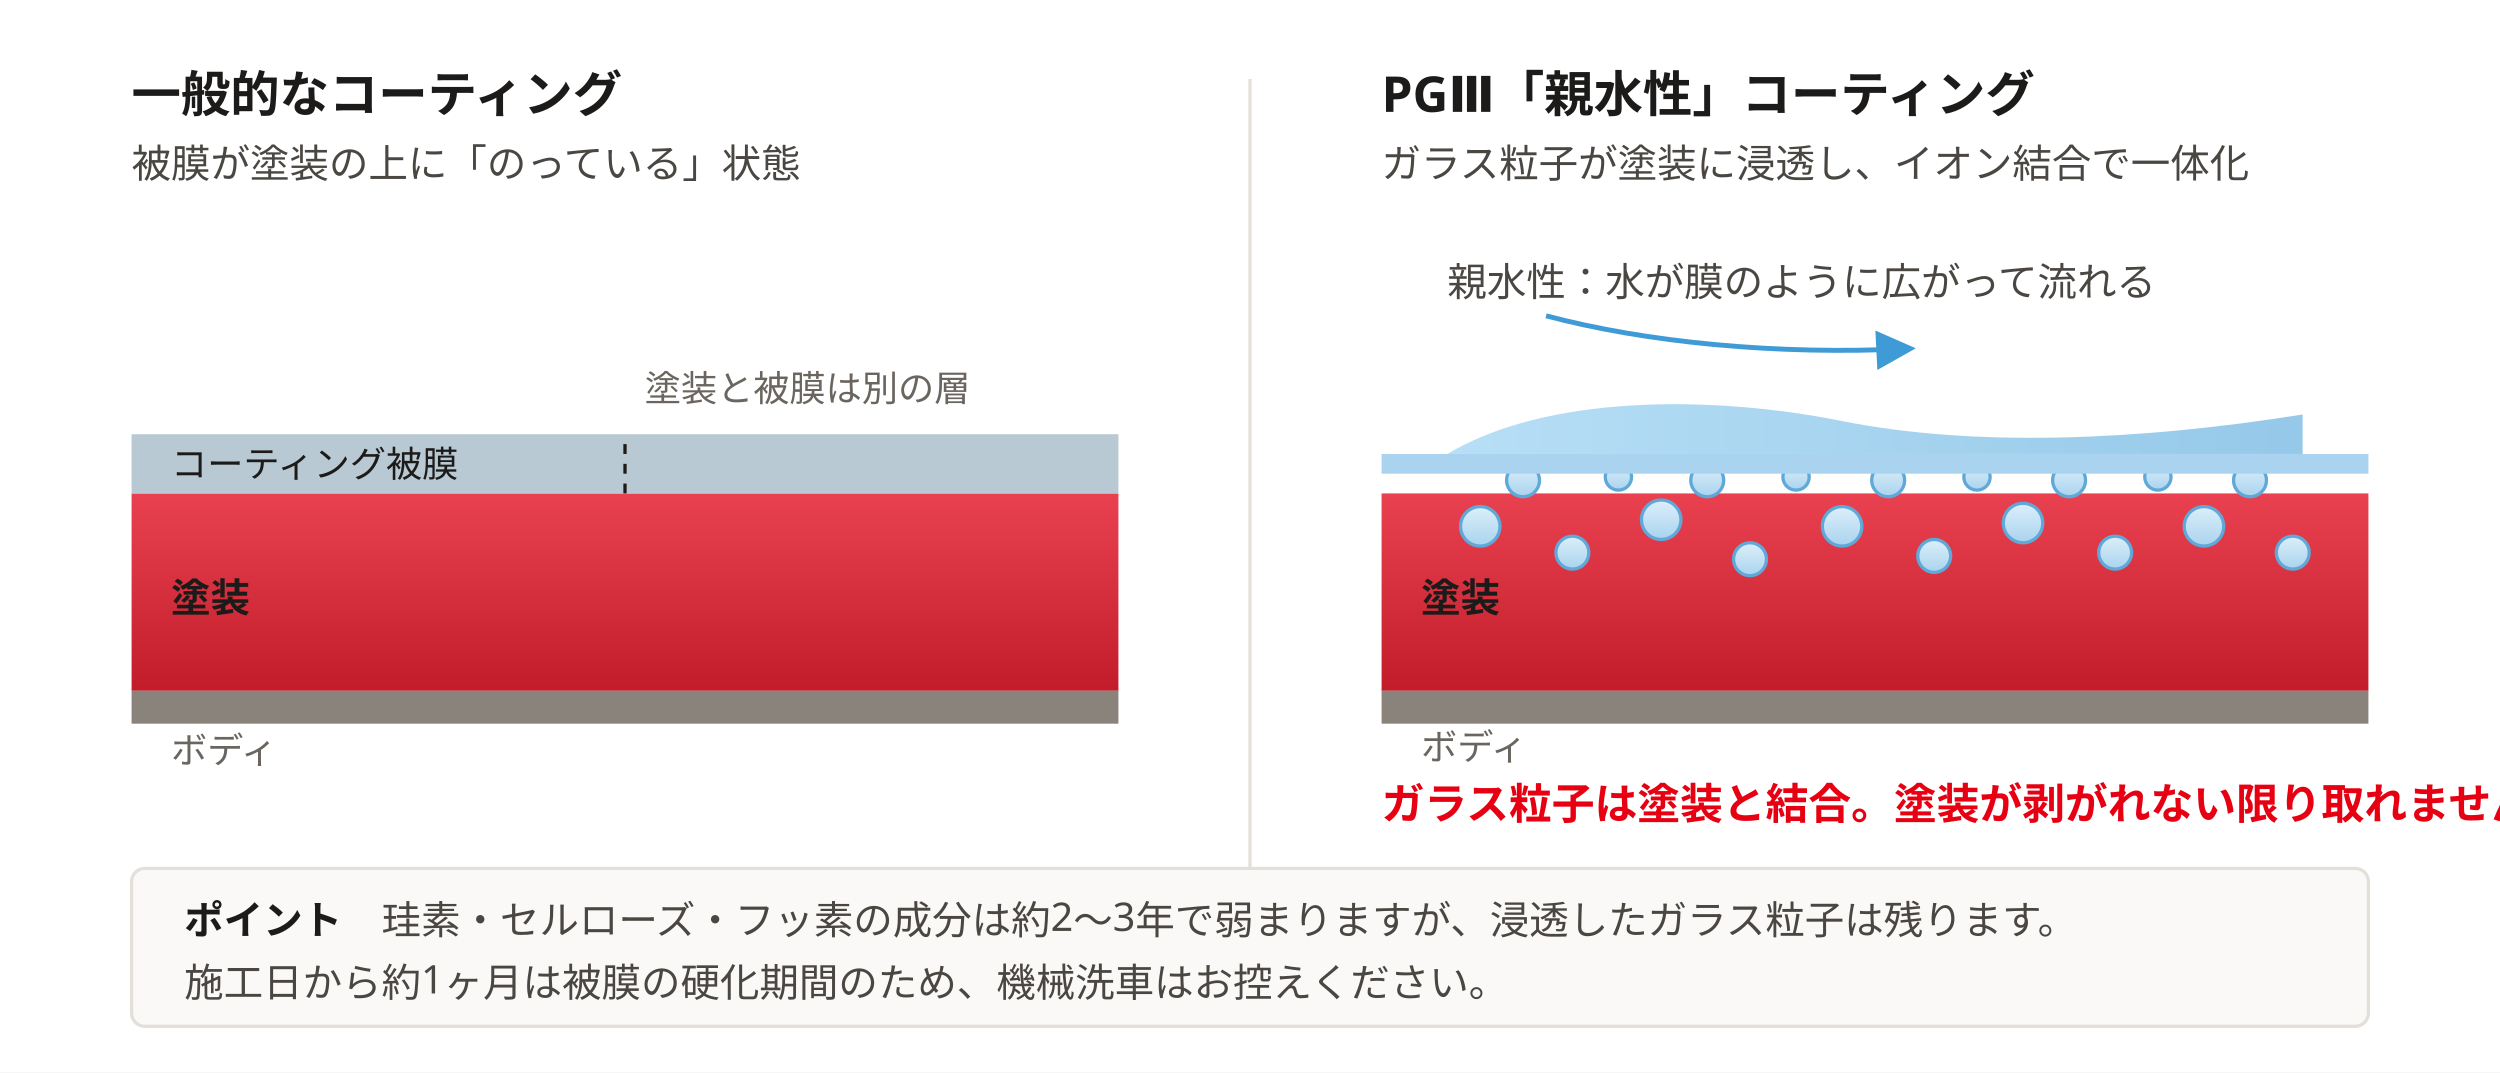
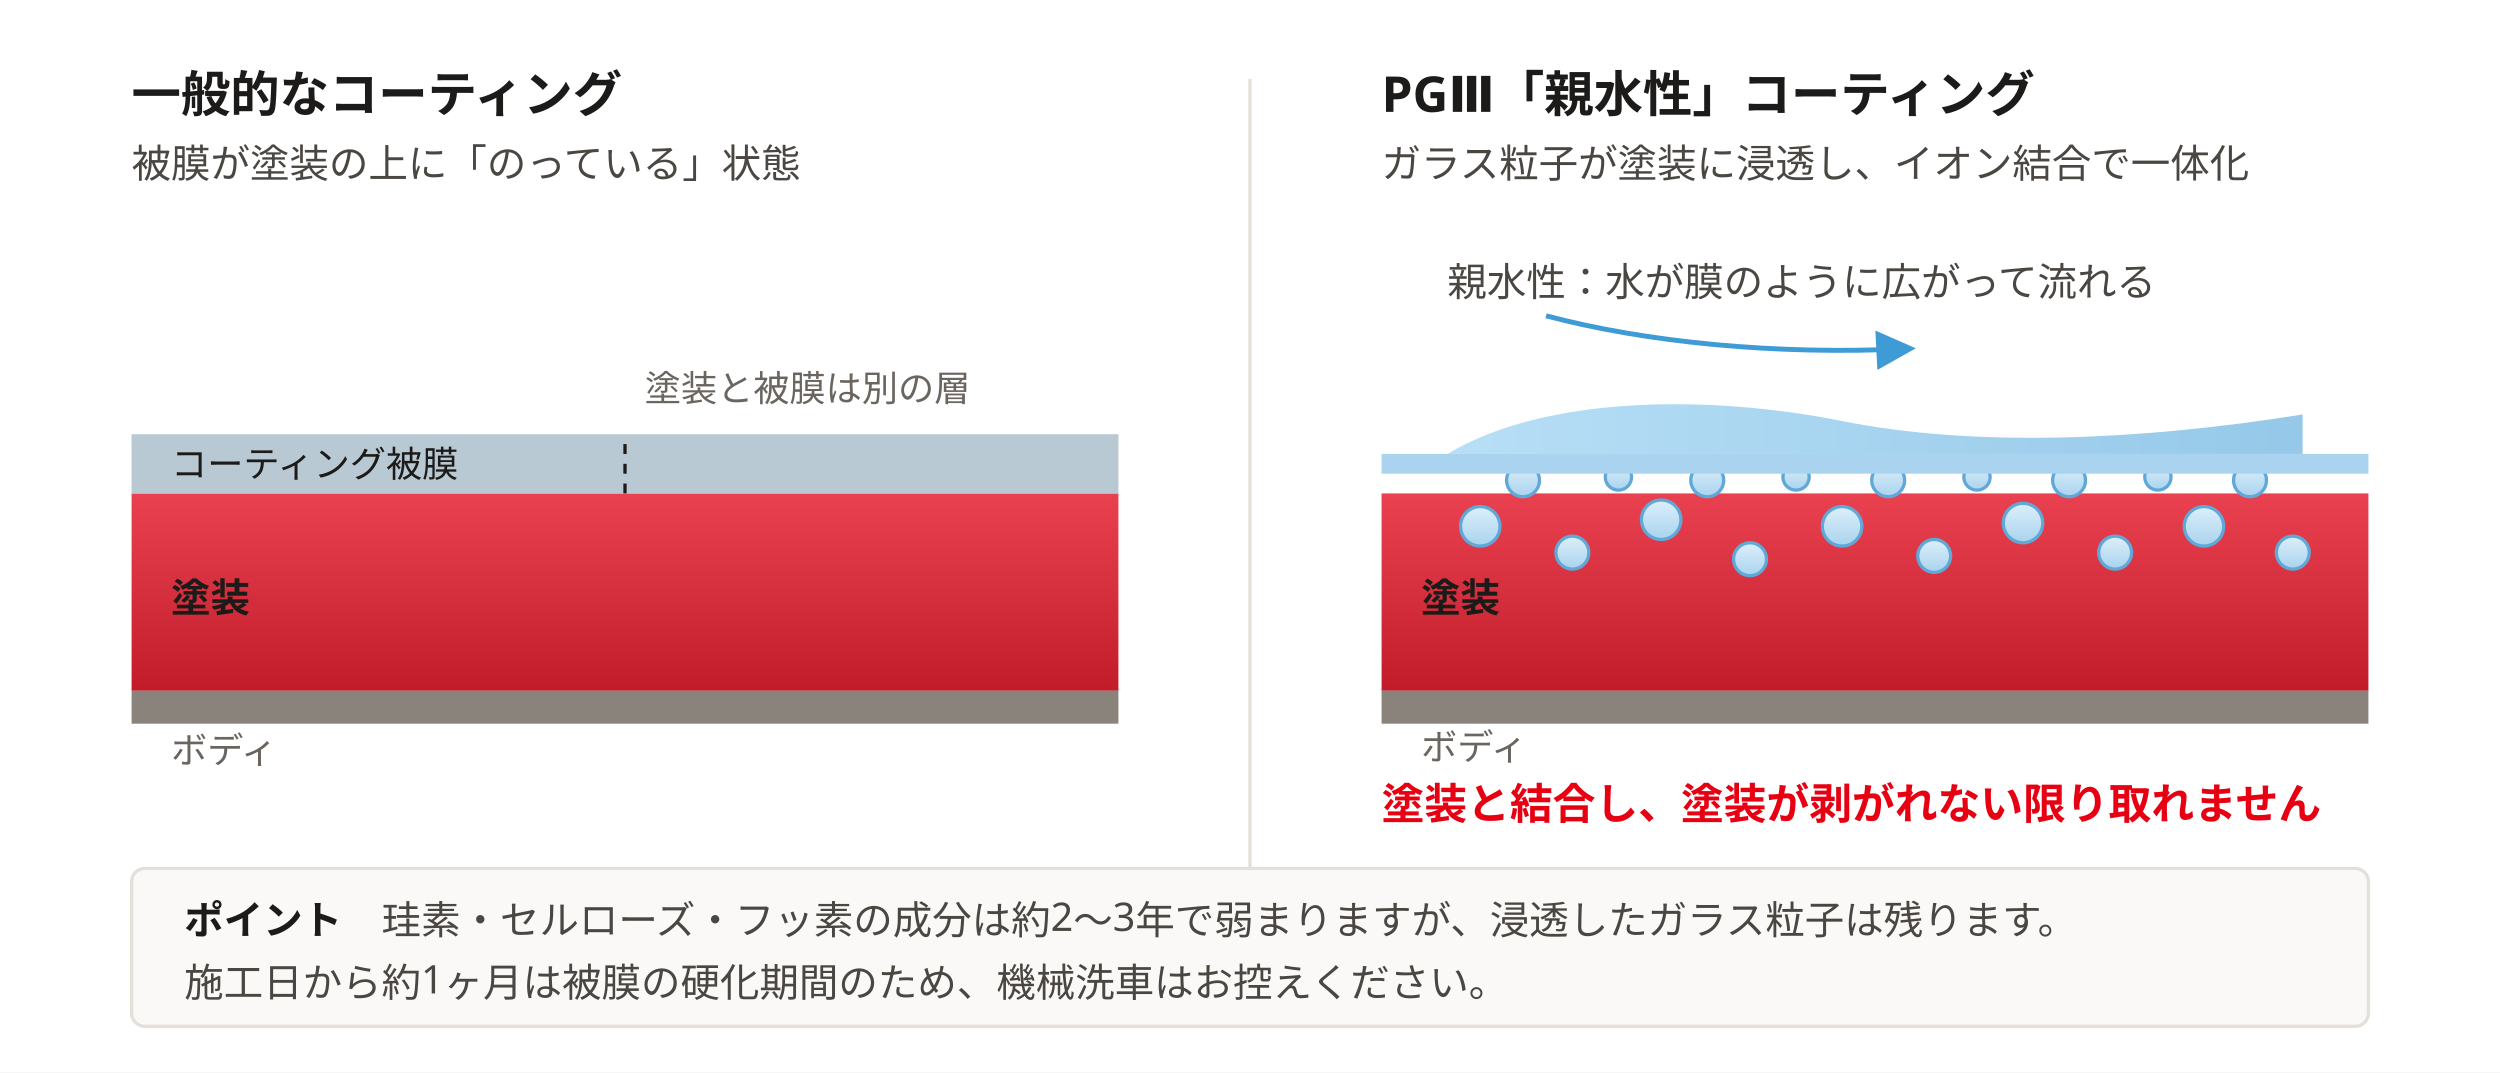
<svg xmlns="http://www.w3.org/2000/svg" viewBox="0 0 760 326" role="img" aria-label="PGⅢ親水性コーティングの仕組み：ガラス粒子が塗装に浸透してイオン結合し、表面は水が膜のように広がる親水性になる">
  <defs>
    <linearGradient id="paint" x1="0" y1="0" x2="0" y2="1">
      <stop offset="0" stop-color="#E9414F" />
      <stop offset="1" stop-color="#C21C2A" />
    </linearGradient>
    <linearGradient id="glass" x1="0" y1="0" x2="0" y2="1">
      <stop offset="0" stop-color="#DCEFFA" />
      <stop offset="1" stop-color="#A9D3EE" />
    </linearGradient>
    <linearGradient id="water" x1="0" y1="0" x2="1" y2="0">
      <stop offset="0" stop-color="#7CC4EE" stop-opacity=".55" />
      <stop offset="1" stop-color="#3E9BD6" stop-opacity=".55" />
    </linearGradient>
  </defs>
  <rect width="760" height="326" fill="#FFFFFF" />
  <style>
    .t{font-family:"Noto Sans JP","Hiragino Kaku Gothic ProN",sans-serif;fill:#1C1B1A}
    .h{font-size:15px;font-weight:700}
    .s{font-size:12px;fill:#4A4642}
    .k{font-size:11px;fill:#6B655F}
    .b{font-size:13px;font-weight:700;fill:#E60012}
  </style>
  <text x="40" y="34" class="t h">一般的なコーティング</text>
  <text x="40" y="54" class="t s">被膜が塗装の上に「のっている」状態</text>
  <rect x="40" y="150" width="300" height="60" fill="url(#paint)" />
  <text x="52" y="186" class="t" font-size="12" fill="#fff" font-weight="700">塗装</text>
  <rect x="40" y="132" width="300" height="18" fill="#B9C9D3" />
  <text x="52" y="145" class="t" font-size="11" fill="#1C1B1A">コーティング被膜</text>
  <rect x="40" y="210" width="300" height="10" fill="#8A837C" />
  <text x="52" y="232" class="t k">ボディ</text>
  <line x1="190" y1="150" x2="190" y2="132" stroke="#1C1B1A" stroke-width="1" stroke-dasharray="3 3" />
  <text x="196" y="122" class="t k">塗装と被膜は別の層</text>
  <line x1="380" y1="24" x2="380" y2="306" stroke="#E4DFD9" stroke-width="1" />
  <text x="420" y="34" class="t h">PGⅢ「親水性」コーティング</text>
  <text x="420" y="54" class="t s">ガラス粒子が塗装に浸透し、イオン結合で一体化</text>
  <rect x="420" y="150" width="300" height="60" fill="url(#paint)" />
  <text x="432" y="186" class="t" font-size="12" fill="#fff" font-weight="700">塗装</text>
  <g fill="url(#glass)" stroke="#5FA8D8" stroke-width="1">
    <circle cx="450" cy="160" r="6" />
    <circle cx="478" cy="168" r="5" />
    <circle cx="505" cy="158" r="6" />
    <circle cx="532" cy="170" r="5" />
    <circle cx="560" cy="160" r="6" />
    <circle cx="588" cy="169" r="5" />
    <circle cx="615" cy="159" r="6" />
    <circle cx="643" cy="168" r="5" />
    <circle cx="670" cy="160" r="6" />
    <circle cx="697" cy="168" r="5" />
    <circle cx="463" cy="146" r="5" />
    <circle cx="492" cy="145" r="4" />
    <circle cx="519" cy="146" r="5" />
    <circle cx="546" cy="145" r="4" />
    <circle cx="574" cy="146" r="5" />
    <circle cx="601" cy="145" r="4" />
    <circle cx="629" cy="146" r="5" />
    <circle cx="656" cy="145" r="4" />
    <circle cx="684" cy="146" r="5" />
  </g>
  <rect x="420" y="138" width="300" height="6" fill="#A9D3EE" />
  <rect x="420" y="210" width="300" height="10" fill="#8A837C" />
  <text x="432" y="231" class="t k">ボディ</text>
-   <text x="420" y="249" class="t b" font-size="12">ガラス粒子は塗装と結合。塗装が剥がれない限り取れません</text>
+   <text x="420" y="249" class="t b" font-size="12">塗装と結合し、塗装が剥がれない限り取れません</text>
  <path d="M440 138 C470 120 520 120 560 128 C600 136 650 134 700 126 L700 138 Z" fill="url(#water)" />
  <text x="440" y="90" class="t s">親水性：水が膜のように広がって流れる</text>
  <path d="M470 96 C500 104 540 108 580 106" stroke="#3E9BD6" stroke-width="1.5" fill="none" marker-end="url(#arr)" />
  <defs>
    <marker id="arr" viewBox="0 0 10 10" refX="8" refY="5" markerWidth="8" markerHeight="8" orient="auto">
      <path d="M0 0 L10 5 L0 10 Z" fill="#3E9BD6" />
    </marker>
  </defs>
  <g class="t">
    <rect x="40" y="264" width="680" height="48" rx="4" fill="#FAF9F7" stroke="#E4DFD9" />
    <text x="56" y="284" class="t s">
      <tspan font-weight="700" fill="#1C1B1A">ポイント</tspan>　珪素・セルローズ・フッ素の成分は約2〜3年で弱まりますが、浸透したガラス粒子は残ります。</text>
    <text x="56" y="303" class="t s">施工日から約1ヶ月は被膜の硬化期間のため、機械洗車はお控えください。</text>
  </g>
</svg>
